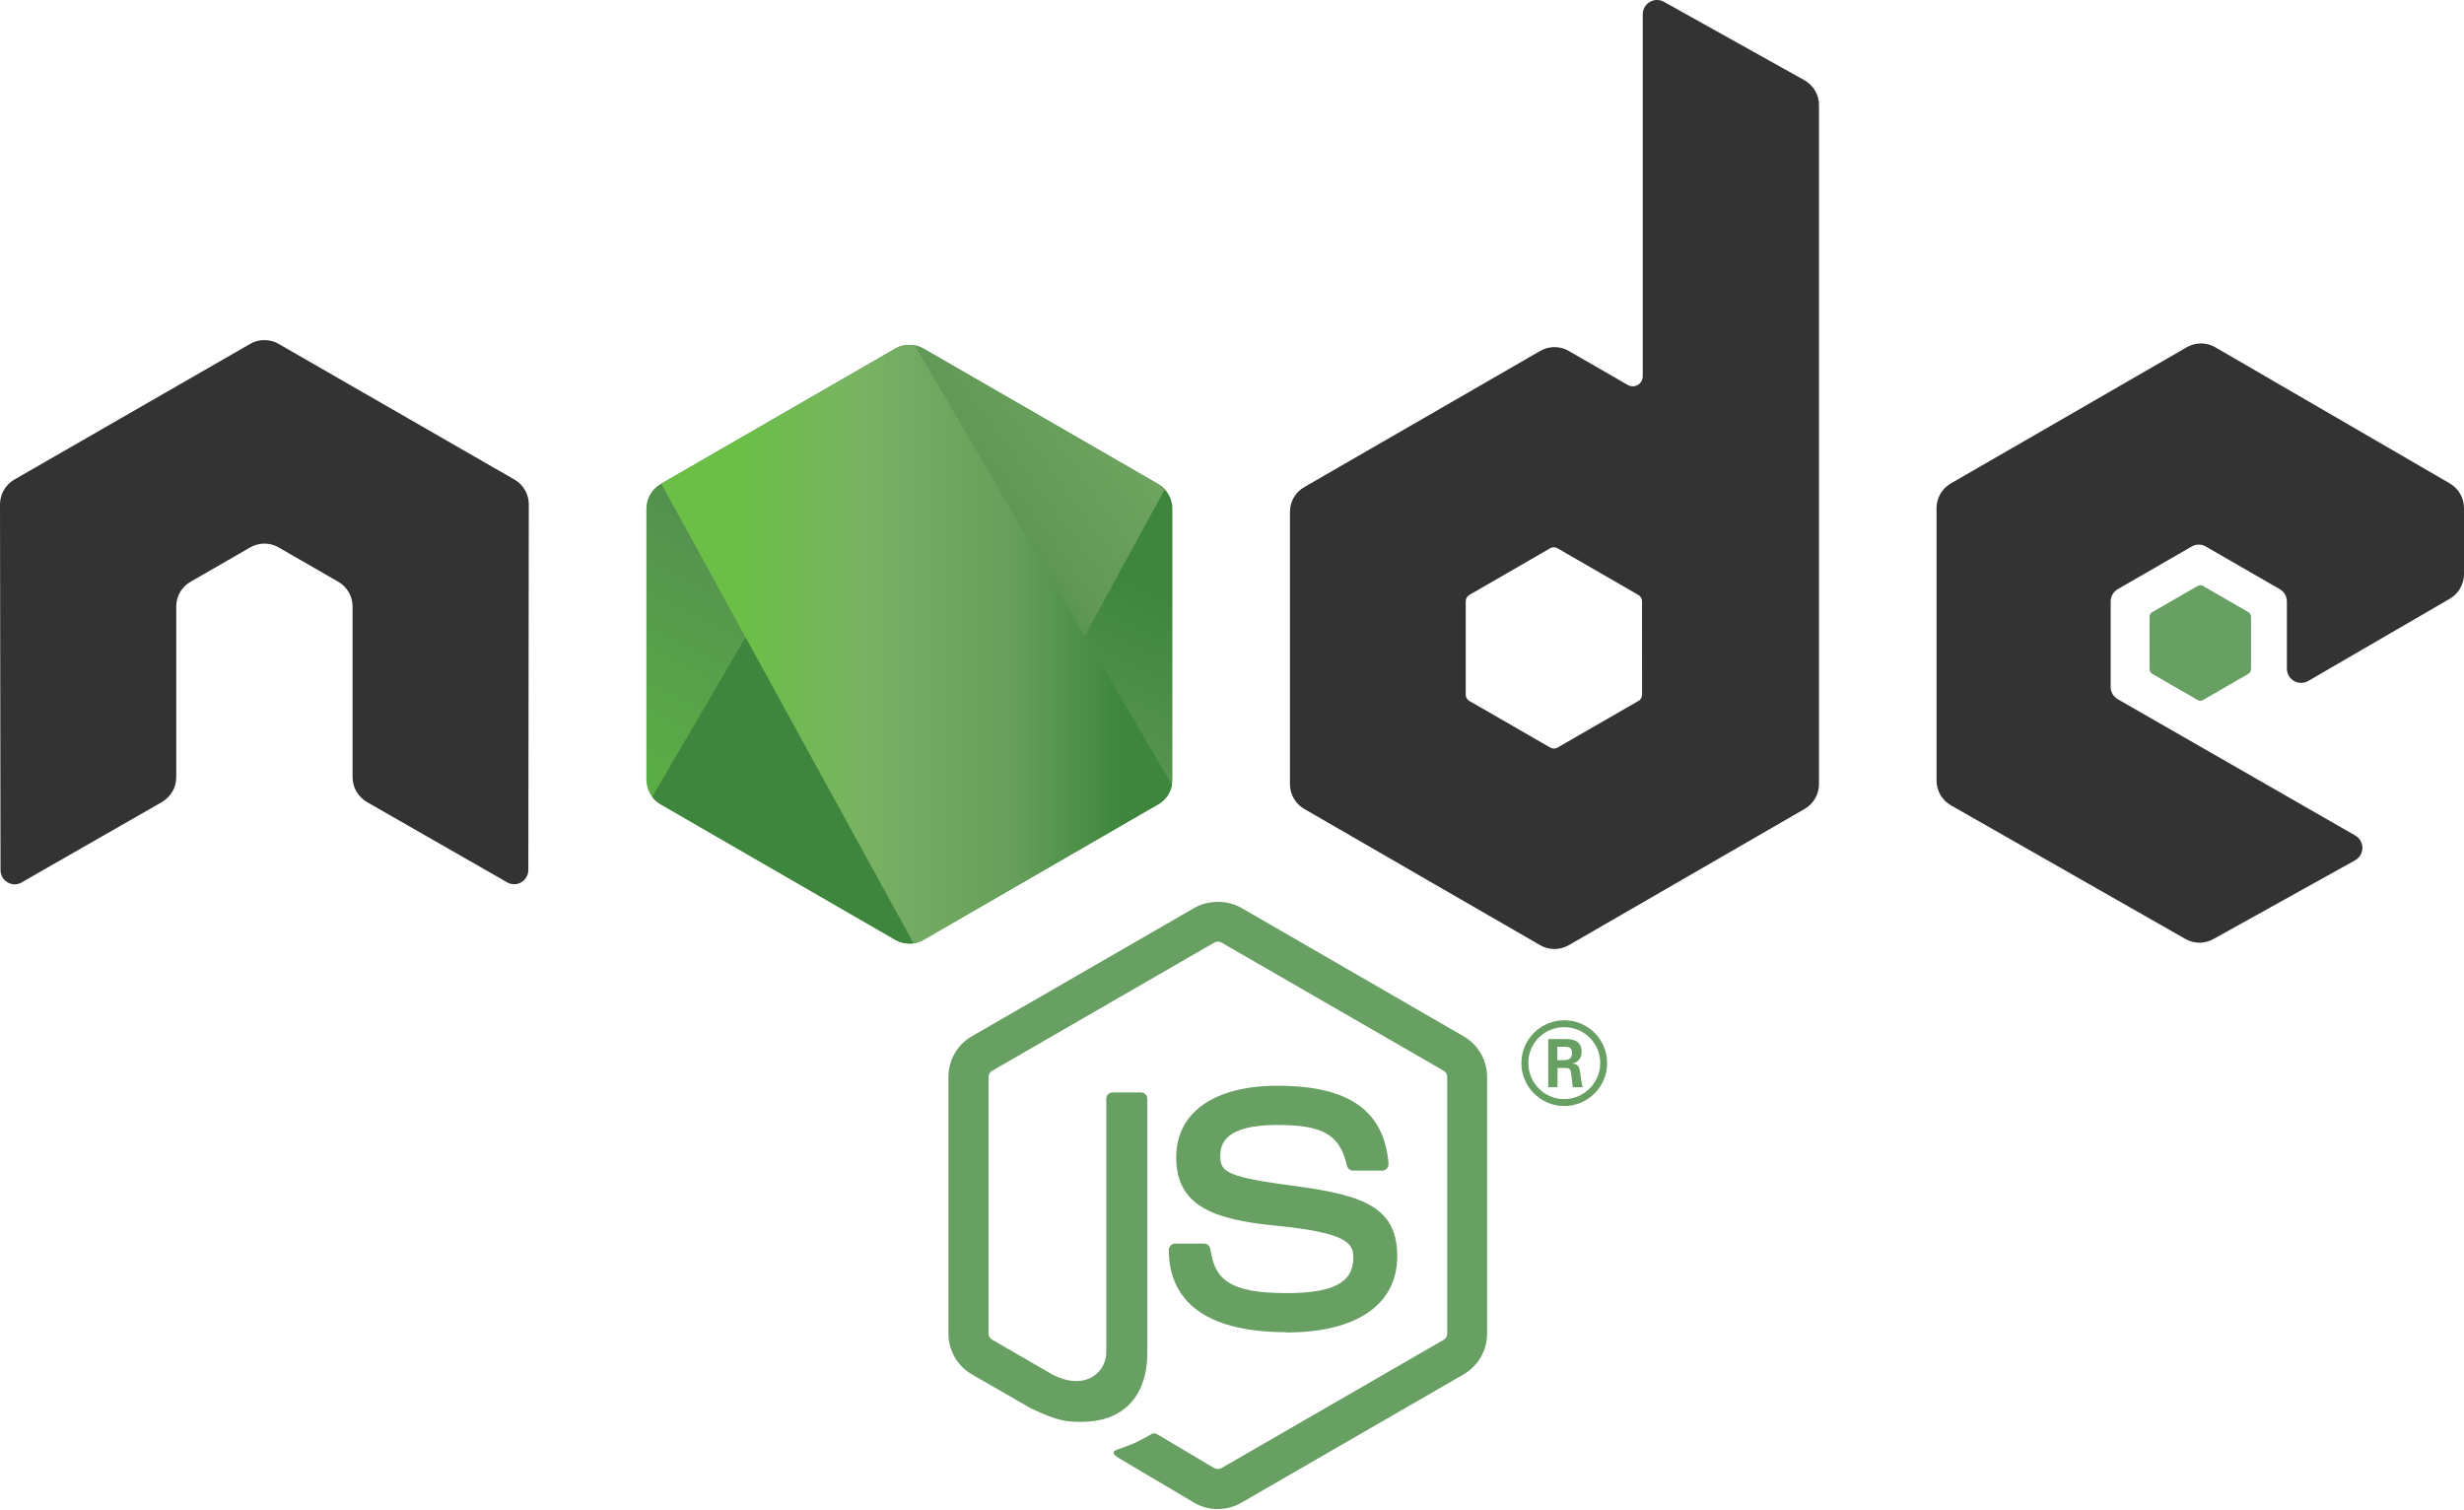
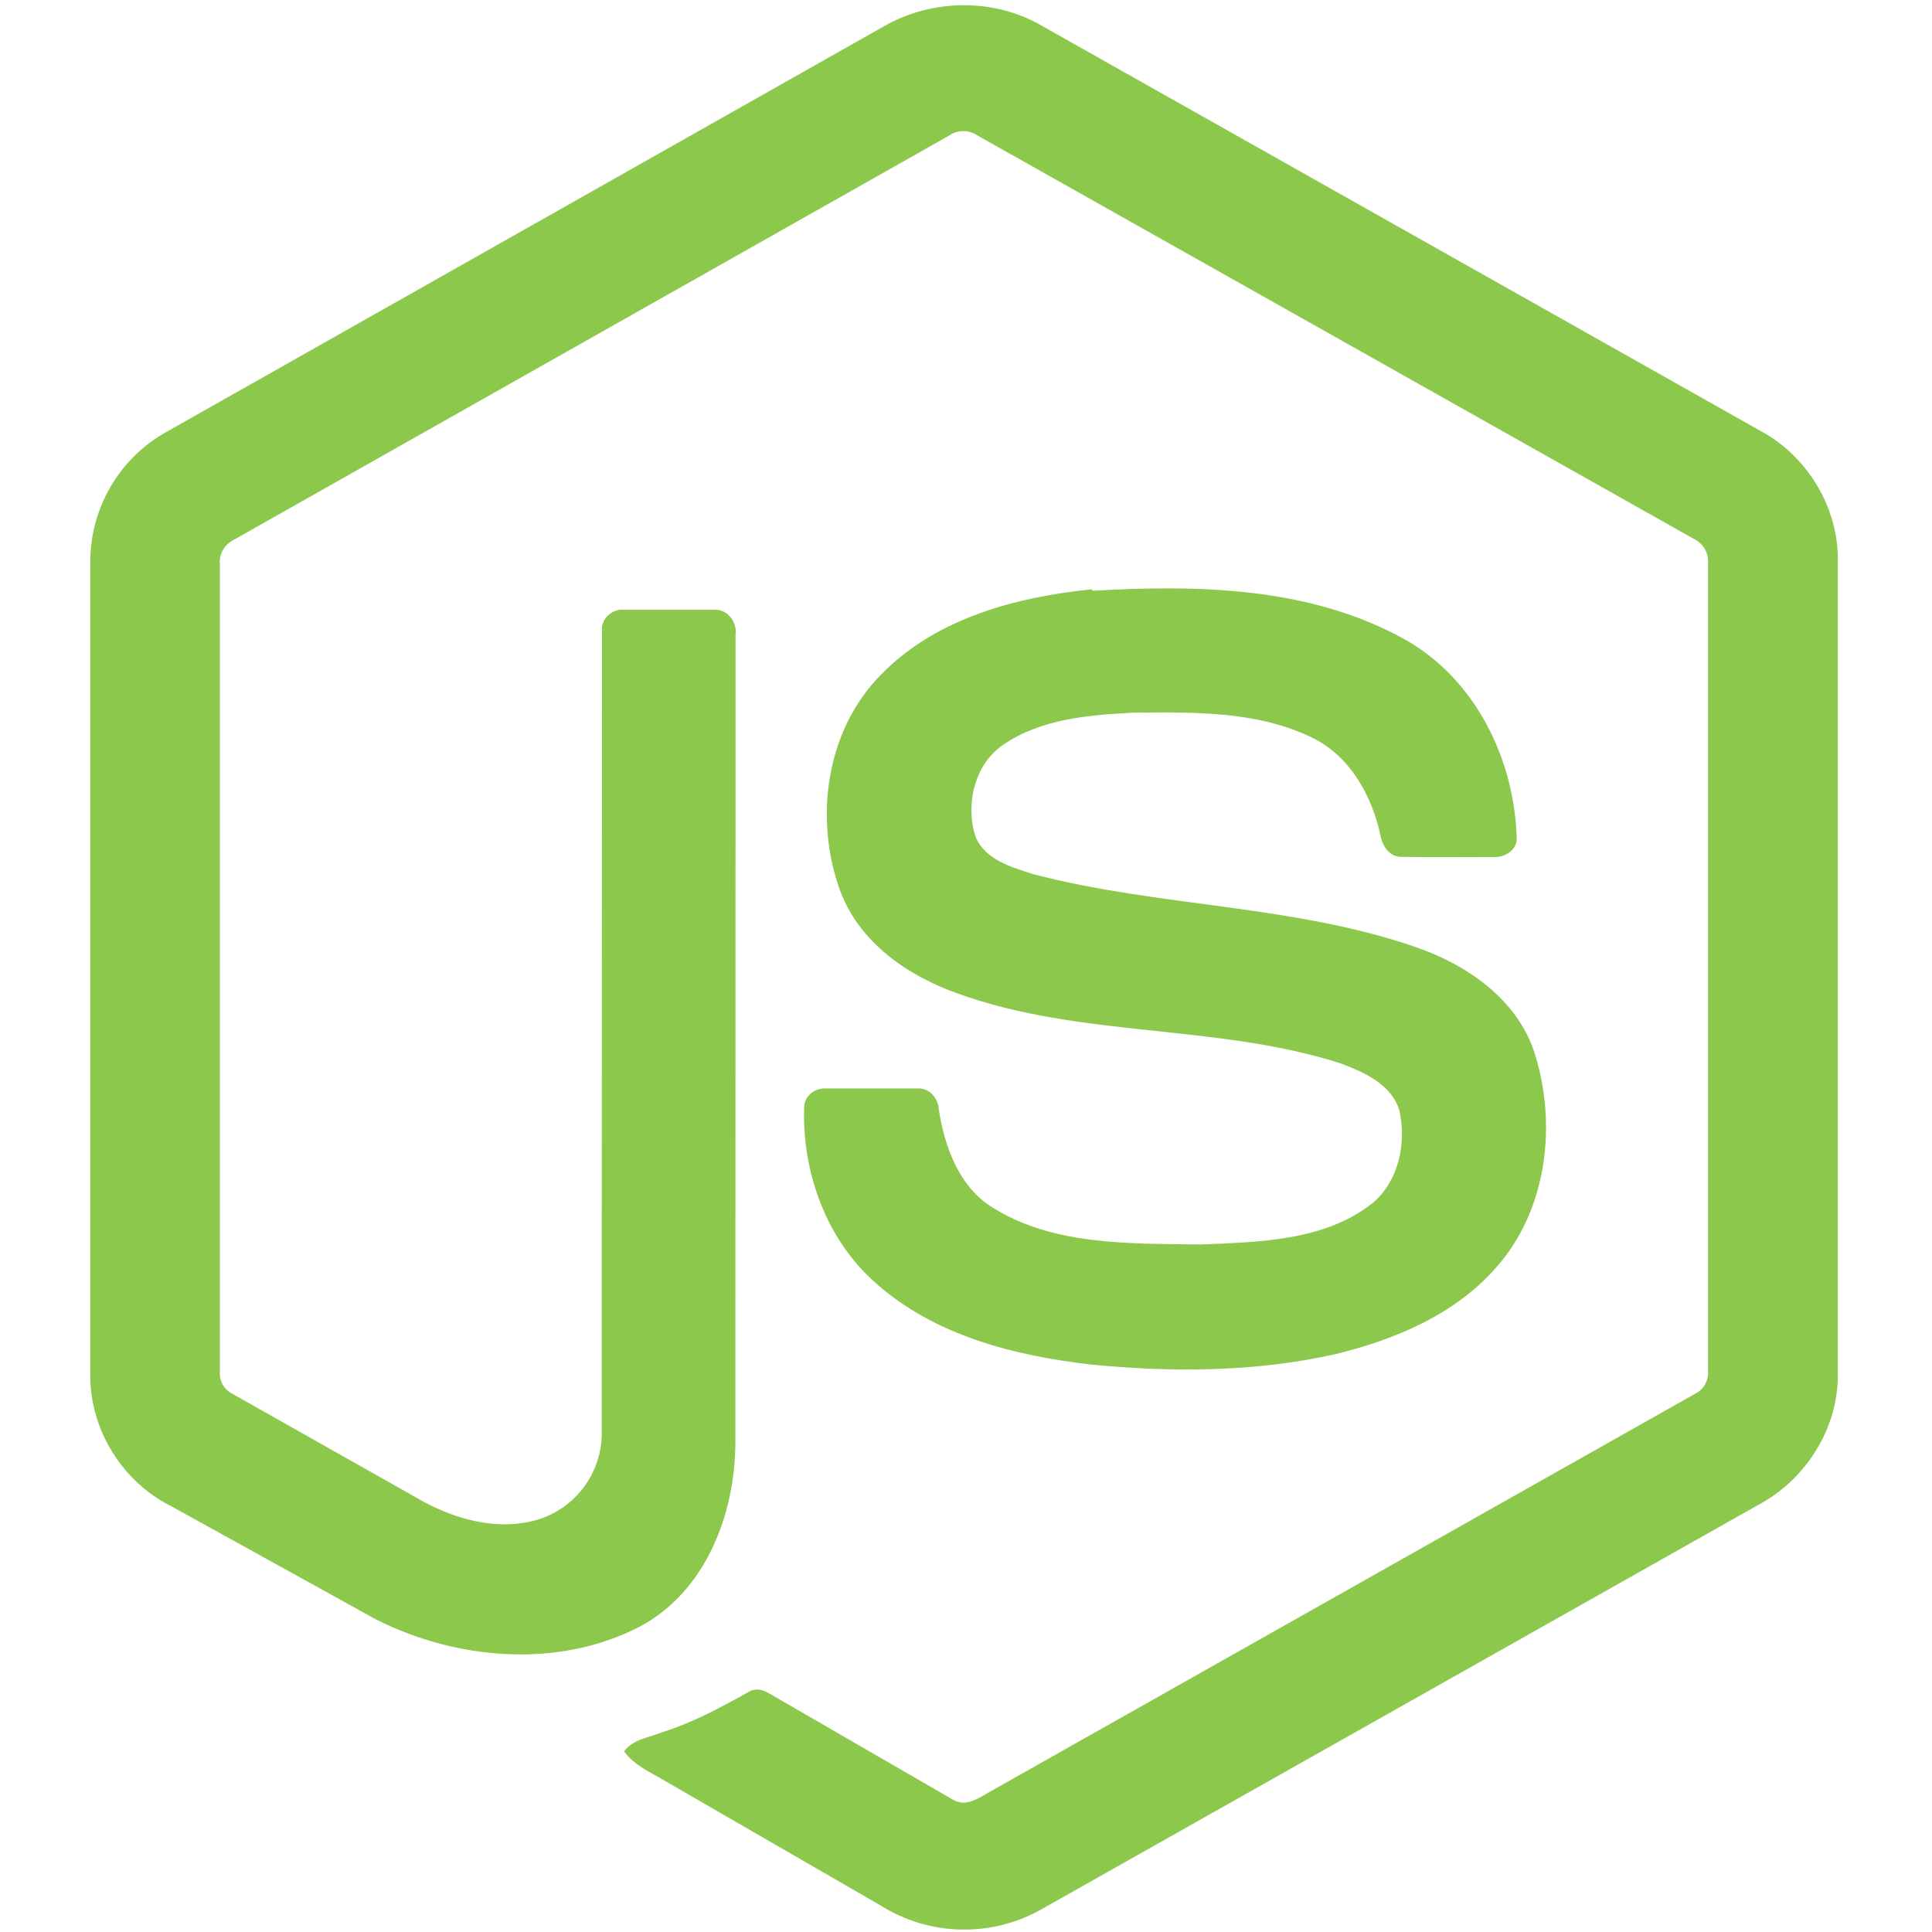
- <svg xmlns="http://www.w3.org/2000/svg" width="589.827" height="361.238" version="1.2" viewBox="0 0 442.37 270.929">
-   <defs>
-     <clipPath id="a">
-       <path d="M239.03 226.605l-42.13 24.317c-1.578.91-2.546 2.59-2.546 4.406v48.668c0 1.817.968 3.496 2.546 4.406l42.133 24.336c1.575.907 3.517.907 5.09 0l42.126-24.336c1.57-.91 2.54-2.59 2.54-4.406v-48.668c0-1.816-.97-3.496-2.55-4.406l-42.12-24.317c-.79-.453-1.67-.68-2.55-.68-.88 0-1.76.227-2.55.68" />
-     </clipPath>
-     <linearGradient id="b" x1="-.348" x2="1.251" gradientTransform="rotate(116.114 53.1 202.97) scale(86.48)" gradientUnits="userSpaceOnUse">
-       <stop offset=".3" stop-color="#3E863D" />
-       <stop offset=".5" stop-color="#55934F" />
-       <stop offset=".8" stop-color="#5AAD45" />
-     </linearGradient>
-     <clipPath id="c">
-       <path d="M195.398 307.086c.403.523.907.976 1.5 1.316l36.14 20.875 6.02 3.46c.9.52 1.926.74 2.934.665.336-.027.672-.09 1-.183l44.434-81.36c-.34-.37-.738-.68-1.184-.94l-27.586-15.93-14.582-8.39c-.414-.24-.863-.41-1.32-.53zm0 0" />
-     </clipPath>
-     <linearGradient id="d" x1="-.456" x2=".582" gradientTransform="rotate(-36.46 550.846 -214.337) scale(132.798)" gradientUnits="userSpaceOnUse">
-       <stop offset=".57" stop-color="#3E863D" />
-       <stop offset=".72" stop-color="#619857" />
-       <stop offset="1" stop-color="#76AC64" />
-     </linearGradient>
-     <clipPath id="e">
-       <path d="M241.066 225.953c-.707.07-1.398.29-2.035.652l-42.01 24.247 45.3 82.51c.63-.09 1.25-.3 1.81-.624l42.13-24.336c1.3-.754 2.19-2.03 2.46-3.476l-46.18-78.89c-.34-.067-.68-.102-1.03-.102-.14 0-.28.007-.42.02" />
-     </clipPath>
-     <linearGradient id="f" x1=".043" x2=".984" gradientTransform="translate(192.862 279.652) scale(97.417)" gradientUnits="userSpaceOnUse">
-       <stop offset=".16" stop-color="#6BBF47" />
-       <stop offset=".38" stop-color="#79B461" />
-       <stop offset=".47" stop-color="#75AC64" />
-       <stop offset=".7" stop-color="#659E5A" />
-       <stop offset=".9" stop-color="#3E863D" />
-     </linearGradient>
-   </defs>
-   <path fill="#689f63" d="M218.647 270.93c-1.46 0-2.91-.383-4.19-1.12l-13.337-7.896c-1.992-1.114-1.02-1.508-.363-1.735 2.656-.93 3.195-1.14 6.03-2.75.298-.17.688-.11.993.07l10.246 6.08c.37.2.895.2 1.238 0l39.95-23.06c.37-.21.61-.64.61-1.08v-46.1c0-.46-.24-.87-.618-1.1l-39.934-23.04c-.37-.22-.86-.22-1.23 0l-39.926 23.04c-.387.22-.633.65-.633 1.09v46.1c0 .44.24.86.62 1.07l10.94 6.32c5.94 2.97 9.57-.53 9.57-4.05v-45.5c0-.65.51-1.15 1.16-1.15h5.06c.63 0 1.15.5 1.15 1.15v45.52c0 7.92-4.32 12.47-11.83 12.47-2.31 0-4.13 0-9.21-2.5l-10.48-6.04c-2.59-1.5-4.19-4.3-4.19-7.29v-46.1c0-3 1.6-5.8 4.19-7.28l39.99-23.07c2.53-1.43 5.89-1.43 8.4 0l39.94 23.08c2.58 1.49 4.19 4.28 4.19 7.28v46.1c0 2.99-1.61 5.78-4.19 7.28l-39.94 23.07c-1.28.74-2.73 1.12-4.21 1.12" />
-   <path fill="#689f63" d="M230.987 239.164c-17.48 0-21.145-8.024-21.145-14.754 0-.64.516-1.15 1.157-1.15h5.16c.57 0 1.05.415 1.14.978.78 5.258 3.1 7.91 13.67 7.91 8.42 0 12-1.902 12-6.367 0-2.57-1.02-4.48-14.1-5.76-10.94-1.08-17.7-3.49-17.7-12.24 0-8.06 6.8-12.86 18.19-12.86 12.79 0 19.13 4.44 19.93 13.98.03.33-.09.65-.31.89-.22.23-.53.37-.85.37h-5.19c-.54 0-1.01-.38-1.12-.9-1.25-5.53-4.27-7.3-12.48-7.3-9.19 0-10.26 3.2-10.26 5.6 0 2.91 1.26 3.76 13.66 5.4 12.28 1.63 18.11 3.93 18.11 12.56 0 8.7-7.26 13.69-19.92 13.69m48.66-48.89h1.34c1.1 0 1.31-.77 1.31-1.22 0-1.18-.81-1.18-1.26-1.18h-1.38zm-1.63-3.78h2.97c1.02 0 3.02 0 3.02 2.28 0 1.59-1.02 1.92-1.63 2.12 1.19.08 1.27.86 1.43 1.96.08.69.21 1.88.45 2.28h-1.83c-.05-.4-.33-2.6-.33-2.72-.12-.49-.29-.73-.9-.73h-1.51v3.46h-1.67zm-3.57 4.3c0 3.58 2.89 6.48 6.44 6.48 3.58 0 6.47-2.96 6.47-6.48 0-3.59-2.93-6.44-6.48-6.44-3.5 0-6.44 2.81-6.44 6.43m14.16.03c0 4.24-3.47 7.7-7.7 7.7-4.2 0-7.7-3.42-7.7-7.7 0-4.36 3.58-7.7 7.7-7.7 4.15 0 7.69 3.35 7.69 7.7" />
-   <path fill="#333" fill-rule="evenodd" d="M94.936 90.55c0-1.84-.97-3.53-2.558-4.445l-42.356-24.37c-.715-.42-1.516-.64-2.328-.67h-.438c-.812.03-1.613.25-2.34.67L2.562 86.105C.984 87.025 0 88.715 0 90.555l.093 65.64c0 .91.47 1.76 1.27 2.21.78.48 1.76.48 2.54 0l25.18-14.42c1.59-.946 2.56-2.618 2.56-4.44V108.88c0-1.83.97-3.52 2.555-4.43l10.72-6.174c.796-.46 1.67-.688 2.56-.688.876 0 1.77.226 2.544.687l10.715 6.172c1.586.91 2.56 2.6 2.56 4.43v30.663c0 1.82.983 3.5 2.565 4.44l25.164 14.41c.79.47 1.773.47 2.56 0 .776-.45 1.268-1.3 1.268-2.21zm199.868 34.176c0 .457-.243.88-.64 1.106l-14.548 8.386c-.395.227-.883.227-1.277 0l-14.55-8.386c-.4-.227-.64-.65-.64-1.106V107.93c0-.458.24-.88.63-1.11l14.54-8.4c.4-.23.89-.23 1.29 0l14.55 8.4c.4.23.64.652.64 1.11zM298.734.324c-.794-.442-1.76-.43-2.544.027-.78.46-1.262 1.3-1.262 2.21v65c0 .64-.34 1.23-.894 1.55-.55.32-1.235.32-1.79 0L281.634 63c-1.58-.914-3.526-.914-5.112 0l-42.37 24.453c-1.583.91-2.56 2.6-2.56 4.42v48.92c0 1.83.977 3.51 2.56 4.43l42.37 24.47c1.582.91 3.53.91 5.117 0l42.37-24.48c1.58-.92 2.56-2.6 2.56-4.43V18.863c0-1.856-1.01-3.563-2.63-4.47zm141.093 107.164c1.574-.914 2.543-2.602 2.543-4.422V91.21c0-1.824-.97-3.507-2.547-4.425l-42.1-24.44c-1.59-.92-3.54-.92-5.13 0l-42.36 24.45c-1.59.92-2.56 2.6-2.56 4.43v48.9c0 1.84.99 3.54 2.58 4.45l42.09 23.99c1.55.89 3.45.9 5.02.03l25.46-14.15c.8-.45 1.31-1.3 1.31-2.22 0-.92-.49-1.78-1.29-2.23l-42.62-24.46c-.8-.45-1.29-1.3-1.29-2.21v-15.34c0-.916.48-1.76 1.28-2.216l13.26-7.65c.79-.46 1.76-.46 2.55 0l13.27 7.65c.79.45 1.28 1.3 1.28 2.21v12.06c0 .91.49 1.76 1.28 2.22.79.45 1.77.45 2.56-.01zm0 0" />
-   <path fill="#689f63" fill-rule="evenodd" d="M394.538 105.2c.3-.177.676-.177.98 0l8.13 4.69c.304.176.49.5.49.85v9.39c0 .35-.186.674-.49.85l-8.13 4.69c-.304.177-.68.177-.98 0l-8.125-4.69c-.31-.176-.5-.5-.5-.85v-9.39c0-.35.18-.674.49-.85zm0 0" />
-   <g clip-path="url(#a)" transform="translate(-78.306 -164.016)">
-     <path fill="url(#b)" d="M331.363 246.793l-118.715-58.19-60.87 124.174L270.49 370.97zm0 0" />
-   </g>
-   <g clip-path="url(#c)" transform="translate(-78.306 -164.016)">
-     <path fill="url(#d)" d="M144.07 264.004l83.825 113.453 110.86-81.906-83.83-113.45zm0 0" />
-   </g>
-   <g clip-path="url(#e)" transform="translate(-78.306 -164.016)">
-     <path fill="url(#f)" d="M197.02 225.934v107.43h91.683v-107.43zm0 0" />
-   </g>
+ <svg xmlns="http://www.w3.org/2000/svg" width="64" height="64" viewBox="0 0 32 32" preserveAspectRatio="xMidYMid" fill="#8cc84b">
+   <path d="M14.656.427c.8-.453 1.82-.455 2.6 0L29.2 7.16c.747.42 1.247 1.253 1.24 2.114v13.5c.005.897-.544 1.748-1.332 2.16l-11.88 6.702a2.6 2.6 0 0 1-2.639-.073l-3.565-2.06c-.243-.145-.516-.26-.688-.495.152-.204.422-.23.642-.32.496-.158.95-.4 1.406-.656.115-.08.256-.05.366.022l3.04 1.758c.217.125.437-.04.623-.145l11.665-6.583c.144-.07.224-.222.212-.38V9.334c.016-.18-.087-.344-.25-.417L16.19 2.244a.41.41 0 0 0-.465-.001L3.892 8.93c-.16.073-.27.235-.25.415v13.37c-.014.158.07.307.215.375l3.162 1.785c.594.32 1.323.5 1.977.265a1.5 1.5 0 0 0 .971-1.409l.003-13.29c-.014-.197.172-.36.363-.34h1.52c.2-.005.357.207.33.405L12.18 23.88c.001 1.188-.487 2.48-1.586 3.063-1.354.7-3.028.553-4.366-.12l-3.4-1.88c-.8-.4-1.337-1.264-1.332-2.16v-13.5a2.46 2.46 0 0 1 1.282-2.141L14.656.427zM18.1 9.785c1.727-.1 3.576-.066 5.13.785 1.203.652 1.87 2.02 1.892 3.358-.034.18-.222.28-.394.267-.5-.001-1.002.007-1.504-.003-.213.008-.336-.188-.363-.376-.144-.64-.493-1.273-1.095-1.582-.924-.463-1.996-.44-3.004-.43-.736.04-1.527.103-2.15.535-.48.328-.624 1-.453 1.522.16.383.603.506.964.62 2.082.544 4.287.5 6.33 1.207.845.292 1.672.86 1.962 1.745.378 1.186.213 2.604-.63 3.556-.684.784-1.68 1.2-2.675 1.442-1.323.295-2.695.302-4.038.17-1.263-.144-2.577-.476-3.552-1.336-.834-.724-1.24-1.852-1.2-2.94.01-.184.193-.312.37-.297h1.5c.202-.014.35.16.36.35.093.6.322 1.25.854 1.6 1.026.662 2.313.616 3.487.635.973-.043 2.065-.056 2.86-.7.42-.367.543-.98.43-1.508-.123-.446-.6-.653-1-.8-2.055-.65-4.285-.414-6.32-1.15-.826-.292-1.625-.844-1.942-1.693-.443-1.2-.24-2.687.693-3.607.9-.915 2.22-1.268 3.47-1.394z" />
</svg>
